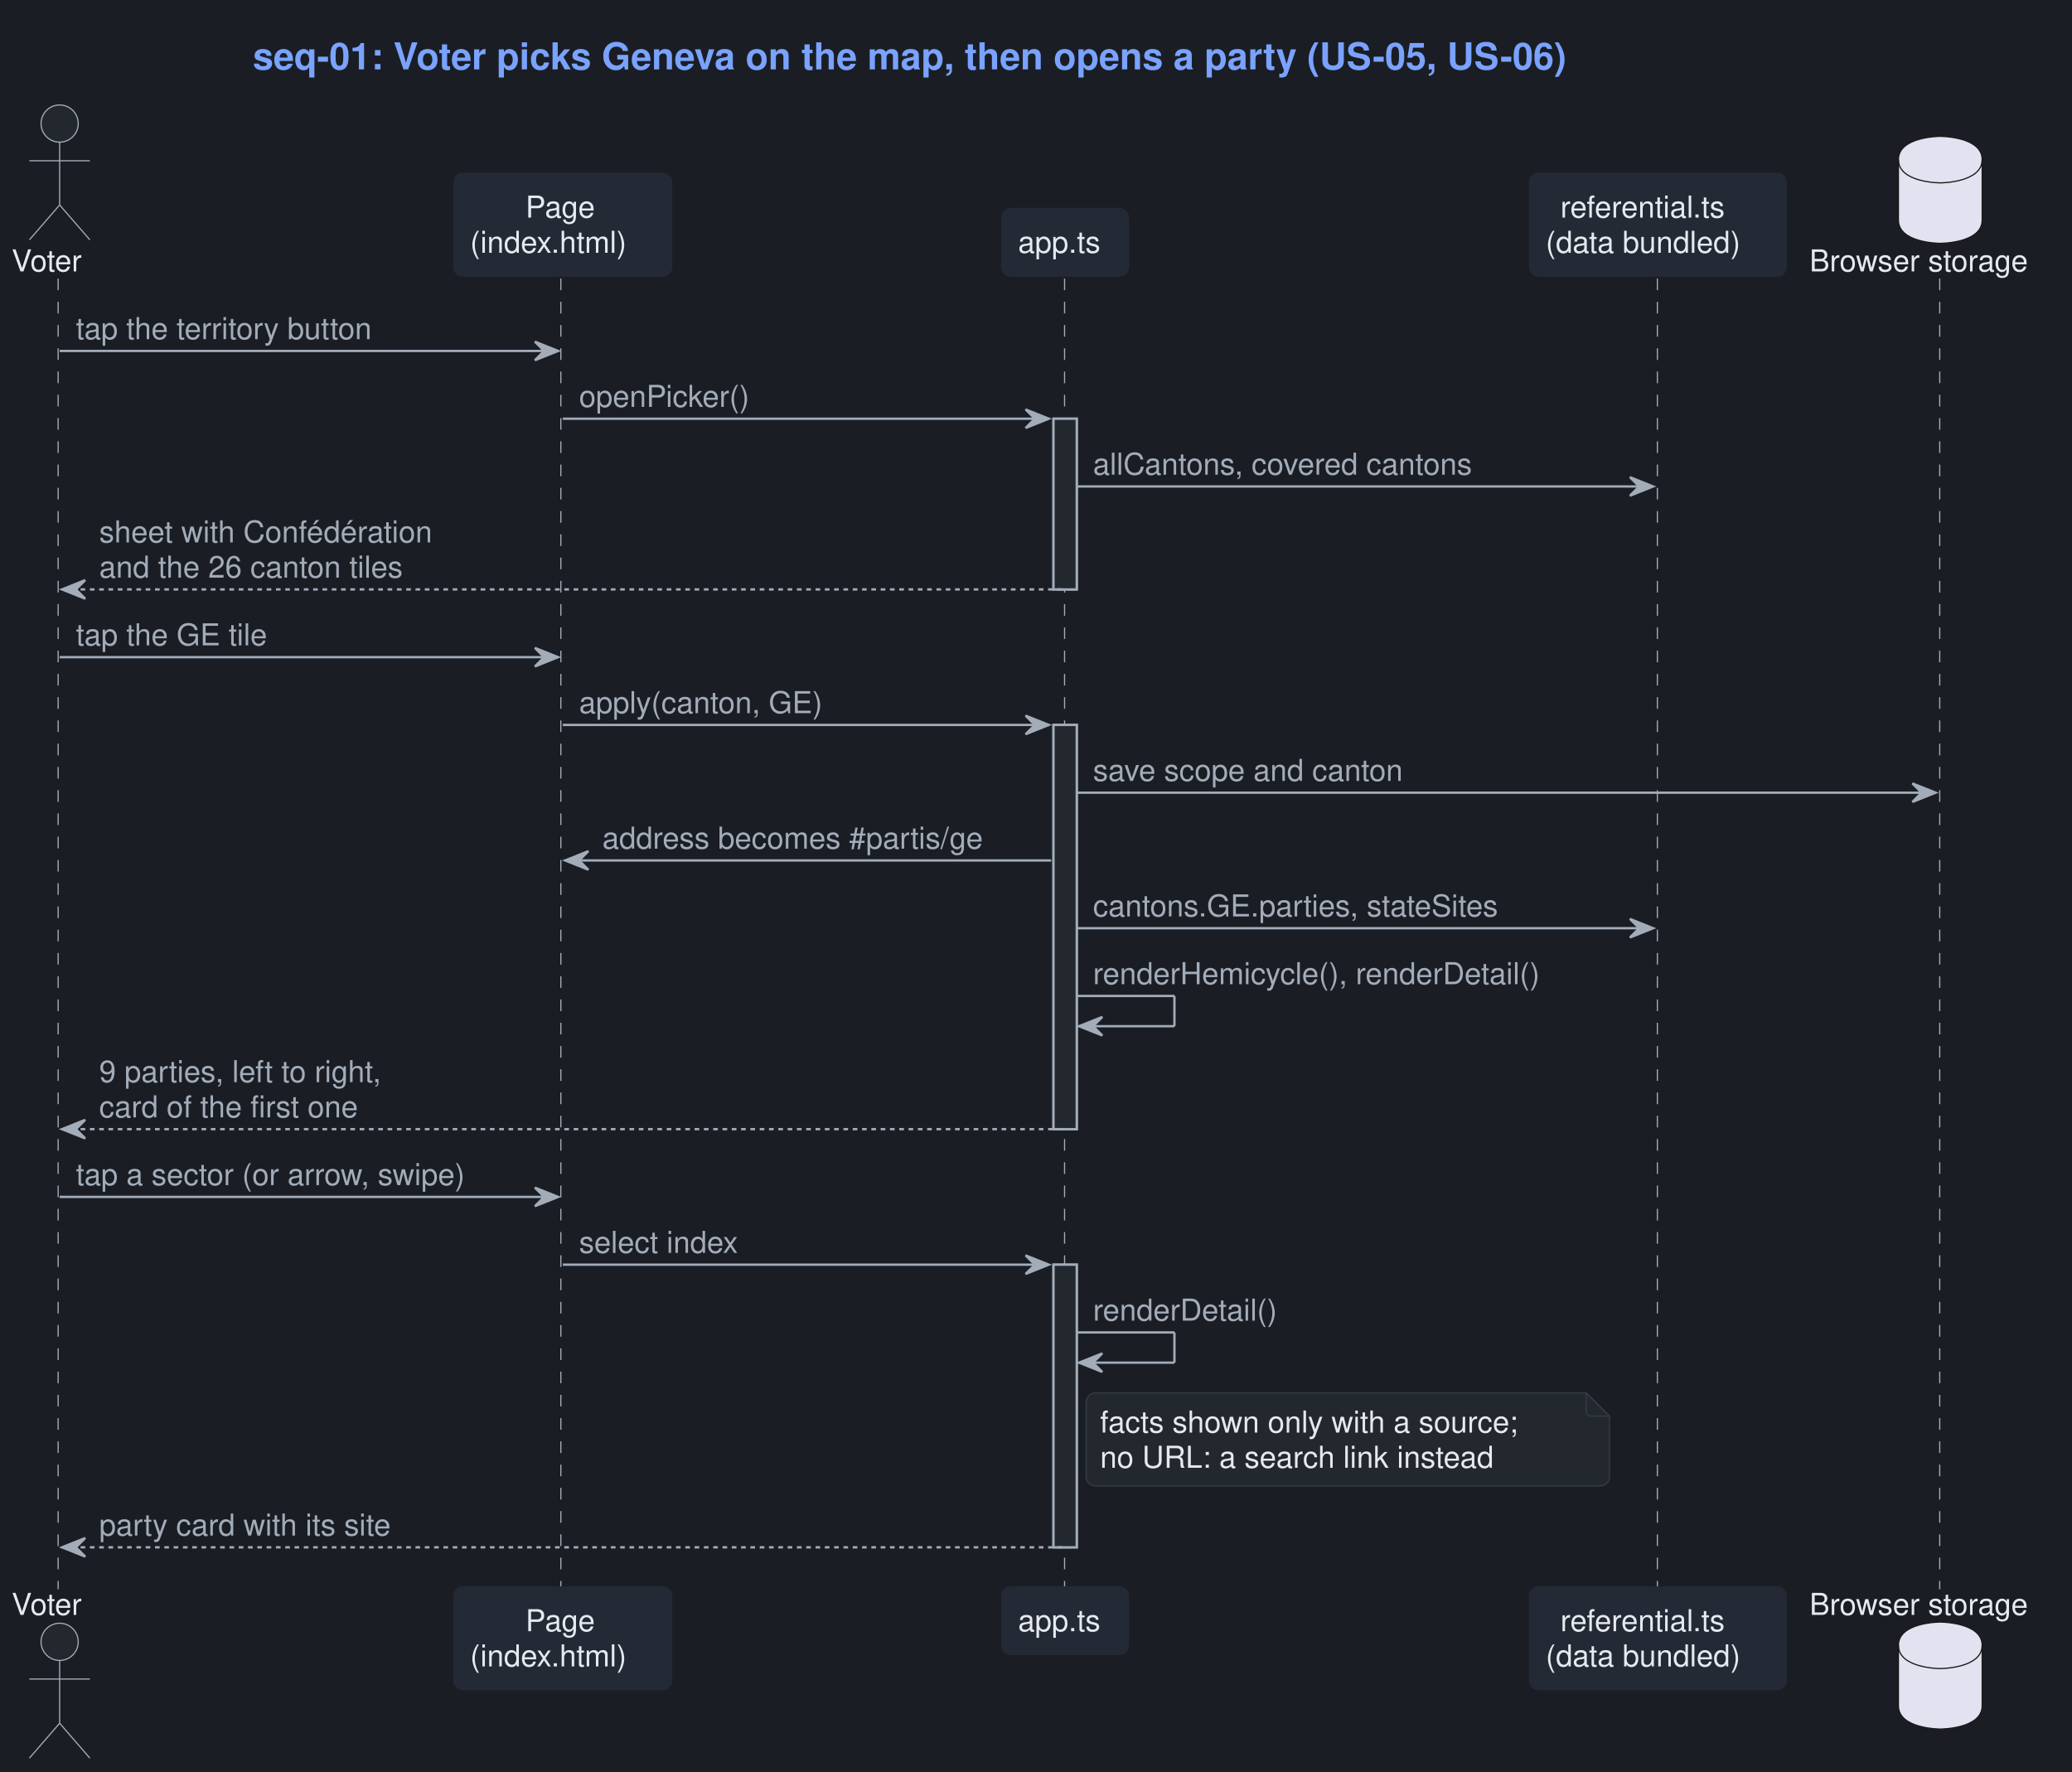
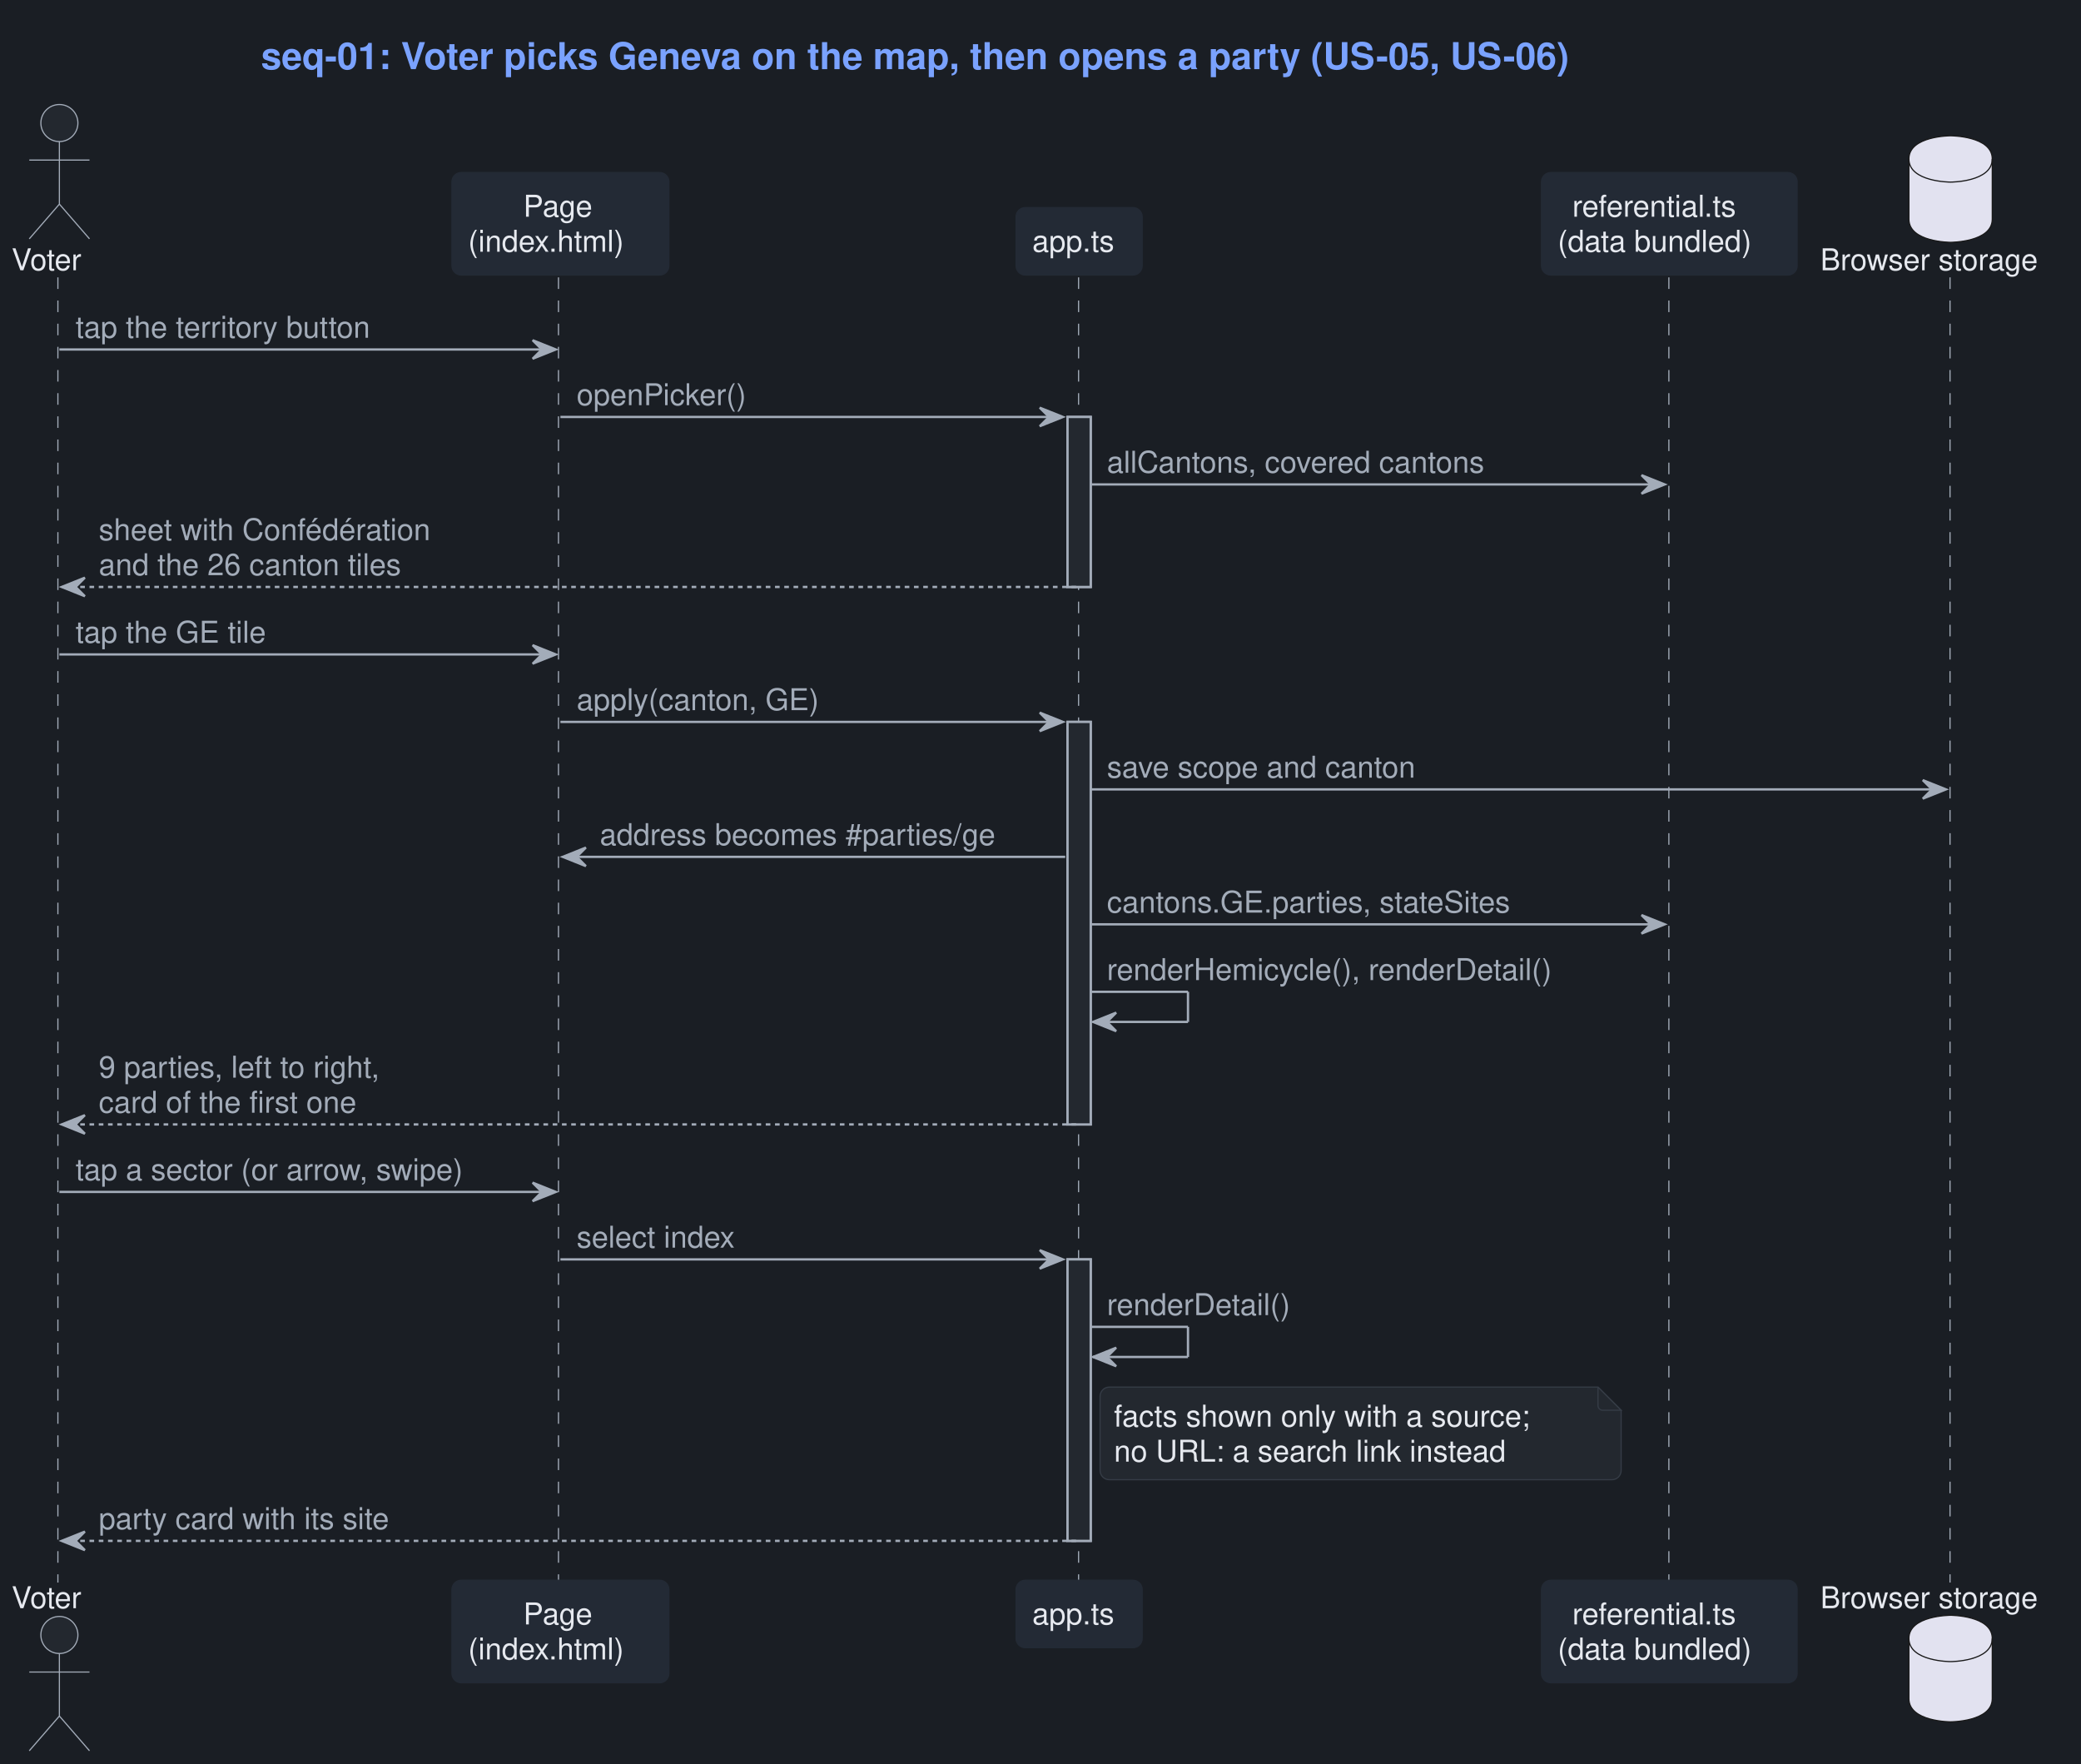
- <svg xmlns="http://www.w3.org/2000/svg" contentStyleType="text/css" data-diagram-type="SEQUENCE" height="1190.625px" preserveAspectRatio="none" style="width:1392px;height:1190px;background:#1A1E24;" version="1.1" viewBox="0 0 1392 1190" width="1392.188px" zoomAndPan="magnify">
+ <svg xmlns="http://www.w3.org/2000/svg" contentStyleType="text/css" data-diagram-type="SEQUENCE" height="1190.625px" preserveAspectRatio="none" style="width:1404px;height:1190px;background:#1A1E24;" version="1.1" viewBox="0 0 1404 1190" width="1404.688px" zoomAndPan="magnify">
  <defs />
  <g>
-     <rect fill="#1A1E24" height="1190.625" style="stroke:none;stroke-width:1.562;" width="1392.188" x="0" y="0" />
-     <text fill="#7AA2FF" font-family="'Helvetica'" font-size="25" font-weight="bold" lengthAdjust="spacing" textLength="1057.983" x="169.829" y="46.643">seq-01: Voter picks Geneva on the map, then opens a party (US-05, US-06)</text>
+     <rect fill="#1A1E24" height="1190.625" style="stroke:none;stroke-width:1.562;" width="1404.688" x="0" y="0" />
+     <text fill="#7AA2FF" font-family="'Helvetica'" font-size="25" font-weight="bold" lengthAdjust="spacing" textLength="1057.983" x="176.078" y="46.643">seq-01: Voter picks Geneva on the map, then opens a party (US-05, US-06)</text>
    <g>
-       <rect fill="#23282F" height="114.685" style="stroke:#A3ACB9;stroke-width:1.562;" width="15.625" x="707.75" y="281.287" />
+       <rect fill="#23282F" height="114.685" style="stroke:#A3ACB9;stroke-width:1.562;" width="15.625" x="720.247" y="281.287" />
    </g>
    <g>
-       <rect fill="#23282F" height="271.558" style="stroke:#A3ACB9;stroke-width:1.562;" width="15.625" x="707.75" y="487.012" />
+       <rect fill="#23282F" height="271.558" style="stroke:#A3ACB9;stroke-width:1.562;" width="15.625" x="720.247" y="487.012" />
    </g>
    <g>
-       <rect fill="#23282F" height="189.893" style="stroke:#A3ACB9;stroke-width:1.562;" width="15.625" x="707.75" y="849.609" />
+       <rect fill="#23282F" height="189.893" style="stroke:#A3ACB9;stroke-width:1.562;" width="15.625" x="720.247" y="849.609" />
    </g>
    <g class="participant-lifeline" data-entity-uid="part1" data-qualified-name="voter" id="part1-lifeline">
      <g>
        <rect fill="#000000" fill-opacity="0" height="880.505" width="12.5" x="33.818" y="187.122" />
        <line style="stroke:#A3ACB9;stroke-width:0.781;stroke-dasharray:7.812,7.812;" x1="39.062" x2="39.062" y1="187.122" y2="1067.627" />
      </g>
    </g>
    <g class="participant-lifeline" data-entity-uid="part2" data-qualified-name="page" id="part2-lifeline">
      <g>
        <rect fill="#000000" fill-opacity="0" height="880.505" width="12.5" x="371.849" y="187.122" />
        <line style="stroke:#A3ACB9;stroke-width:0.781;stroke-dasharray:7.812,7.812;" x1="376.785" x2="376.785" y1="187.122" y2="1067.627" />
      </g>
    </g>
    <g class="participant-lifeline" data-entity-uid="part3" data-qualified-name="app" id="part3-lifeline">
      <g>
-         <rect fill="#000000" fill-opacity="0" height="880.505" width="12.5" x="709.313" y="187.122" />
-         <line style="stroke:#A3ACB9;stroke-width:0.781;stroke-dasharray:7.812,7.812;" x1="715.194" x2="715.194" y1="187.122" y2="1067.627" />
+         <rect fill="#000000" fill-opacity="0" height="880.505" width="12.5" x="721.81" y="187.122" />
+         <line style="stroke:#A3ACB9;stroke-width:0.781;stroke-dasharray:7.812,7.812;" x1="727.691" x2="727.691" y1="187.122" y2="1067.627" />
      </g>
    </g>
    <g class="participant-lifeline" data-entity-uid="part4" data-qualified-name="ref" id="part4-lifeline">
      <g>
-         <rect fill="#000000" fill-opacity="0" height="880.505" width="12.5" x="1107.512" y="187.122" />
-         <line style="stroke:#A3ACB9;stroke-width:0.781;stroke-dasharray:7.812,7.812;" x1="1113.448" x2="1113.448" y1="187.122" y2="1067.627" />
+         <rect fill="#000000" fill-opacity="0" height="880.505" width="12.5" x="1120.009" y="187.122" />
+         <line style="stroke:#A3ACB9;stroke-width:0.781;stroke-dasharray:7.812,7.812;" x1="1125.945" x2="1125.945" y1="187.122" y2="1067.627" />
      </g>
    </g>
    <g class="participant-lifeline" data-entity-uid="part5" data-qualified-name="store" id="part5-lifeline">
      <g>
-         <rect fill="#000000" fill-opacity="0" height="880.505" width="12.5" x="1297.265" y="187.122" />
-         <line style="stroke:#A3ACB9;stroke-width:0.781;stroke-dasharray:7.812,7.812;" x1="1303.139" x2="1303.139" y1="187.122" y2="1067.627" />
+         <rect fill="#000000" fill-opacity="0" height="880.505" width="12.5" x="1309.762" y="187.122" />
+         <line style="stroke:#A3ACB9;stroke-width:0.781;stroke-dasharray:7.812,7.812;" x1="1315.636" x2="1315.636" y1="187.122" y2="1067.627" />
      </g>
    </g>
    <g class="participant participant-head" data-entity-uid="part1" data-qualified-name="voter" id="part1-head">
      <text fill="#E6E9EF" font-family="'Helvetica'" font-size="20.312" lengthAdjust="spacing" textLength="55.135" x="7.812" y="182.331">Voter</text>
      <ellipse cx="40.068" cy="83.008" fill="#23282F" rx="12.5" ry="12.5" style="stroke:#A3ACB9;stroke-width:0.781;" />
      <path d="M40.068,95.508 L40.068,137.695 M19.755,108.008 L60.38,108.008 M40.068,137.695 L19.755,161.133 M40.068,137.695 L60.38,161.133" fill="none" style="stroke:#A3ACB9;stroke-width:0.781;" />
    </g>
    <g class="participant participant-tail" data-entity-uid="part1" data-qualified-name="voter" id="part1-tail">
      <text fill="#E6E9EF" font-family="'Helvetica'" font-size="20.312" lengthAdjust="spacing" textLength="55.135" x="7.812" y="1084.919">Voter</text>
      <ellipse cx="40.068" cy="1102.991" fill="#23282F" rx="12.5" ry="12.5" style="stroke:#A3ACB9;stroke-width:0.781;" />
      <path d="M40.068,1115.491 L40.068,1157.678 M19.755,1127.991 L60.38,1127.991 M40.068,1157.678 L19.755,1181.116 M40.068,1157.678 L60.38,1181.116" fill="none" style="stroke:#A3ACB9;stroke-width:0.781;" />
    </g>
    <g class="participant participant-head" data-entity-uid="part2" data-qualified-name="page" id="part2-head">
      <rect fill="#232A35" height="69.165" rx="6.25" ry="6.25" style="stroke:#232A35;stroke-width:0.781;" width="146.378" x="304.91" y="116.394" />
      <text fill="#E6E9EF" font-family="'Helvetica'" font-size="20.312" lengthAdjust="spacing" textLength="50.087" x="353.056" y="146.186">Page</text>
      <text fill="#E6E9EF" font-family="'Helvetica'" font-size="20.312" lengthAdjust="spacing" textLength="124.503" x="315.848" y="169.831">(index.html)</text>
    </g>
    <g class="participant participant-tail" data-entity-uid="part2" data-qualified-name="page" id="part2-tail">
      <rect fill="#232A35" height="69.165" rx="6.25" ry="6.25" style="stroke:#232A35;stroke-width:0.781;" width="146.378" x="304.91" y="1066.064" />
      <text fill="#E6E9EF" font-family="'Helvetica'" font-size="20.312" lengthAdjust="spacing" textLength="50.087" x="353.056" y="1095.857">Page</text>
      <text fill="#E6E9EF" font-family="'Helvetica'" font-size="20.312" lengthAdjust="spacing" textLength="124.503" x="315.848" y="1119.502">(index.html)</text>
    </g>
    <g class="participant participant-head" data-entity-uid="part3" data-qualified-name="app" id="part3-head">
-       <rect fill="#232A35" height="45.52" rx="6.25" ry="6.25" style="stroke:#232A35;stroke-width:0.781;" width="85.114" x="673.006" y="140.039" />
-       <text fill="#E6E9EF" font-family="'Helvetica'" font-size="20.312" lengthAdjust="spacing" textLength="63.239" x="683.944" y="169.831">app.ts</text>
+       <rect fill="#232A35" height="45.52" rx="6.25" ry="6.25" style="stroke:#232A35;stroke-width:0.781;" width="85.114" x="685.503" y="140.039" />
+       <text fill="#E6E9EF" font-family="'Helvetica'" font-size="20.312" lengthAdjust="spacing" textLength="63.239" x="696.441" y="169.831">app.ts</text>
    </g>
    <g class="participant participant-tail" data-entity-uid="part3" data-qualified-name="app" id="part3-tail">
-       <rect fill="#232A35" height="45.52" rx="6.25" ry="6.25" style="stroke:#232A35;stroke-width:0.781;" width="85.114" x="673.006" y="1066.064" />
-       <text fill="#E6E9EF" font-family="'Helvetica'" font-size="20.312" lengthAdjust="spacing" textLength="63.239" x="683.944" y="1095.857">app.ts</text>
+       <rect fill="#232A35" height="45.52" rx="6.25" ry="6.25" style="stroke:#232A35;stroke-width:0.781;" width="85.114" x="685.503" y="1066.064" />
+       <text fill="#E6E9EF" font-family="'Helvetica'" font-size="20.312" lengthAdjust="spacing" textLength="63.239" x="696.441" y="1095.857">app.ts</text>
    </g>
    <g class="participant participant-head" data-entity-uid="part4" data-qualified-name="ref" id="part4-head">
-       <rect fill="#232A35" height="69.165" rx="6.25" ry="6.25" style="stroke:#232A35;stroke-width:0.781;" width="172.503" x="1027.511" y="116.394" />
-       <text fill="#E6E9EF" font-family="'Helvetica'" font-size="20.312" lengthAdjust="spacing" textLength="130.92" x="1048.302" y="146.186">referential.ts</text>
-       <text fill="#E6E9EF" font-family="'Helvetica'" font-size="20.312" lengthAdjust="spacing" textLength="150.628" x="1038.448" y="169.831">(data bundled)</text>
+       <rect fill="#232A35" height="69.165" rx="6.25" ry="6.25" style="stroke:#232A35;stroke-width:0.781;" width="172.503" x="1040.008" y="116.394" />
+       <text fill="#E6E9EF" font-family="'Helvetica'" font-size="20.312" lengthAdjust="spacing" textLength="130.92" x="1060.799" y="146.186">referential.ts</text>
+       <text fill="#E6E9EF" font-family="'Helvetica'" font-size="20.312" lengthAdjust="spacing" textLength="150.628" x="1050.945" y="169.831">(data bundled)</text>
    </g>
    <g class="participant participant-tail" data-entity-uid="part4" data-qualified-name="ref" id="part4-tail">
-       <rect fill="#232A35" height="69.165" rx="6.25" ry="6.25" style="stroke:#232A35;stroke-width:0.781;" width="172.503" x="1027.511" y="1066.064" />
-       <text fill="#E6E9EF" font-family="'Helvetica'" font-size="20.312" lengthAdjust="spacing" textLength="130.92" x="1048.302" y="1095.857">referential.ts</text>
-       <text fill="#E6E9EF" font-family="'Helvetica'" font-size="20.312" lengthAdjust="spacing" textLength="150.628" x="1038.448" y="1119.502">(data bundled)</text>
+       <rect fill="#232A35" height="69.165" rx="6.25" ry="6.25" style="stroke:#232A35;stroke-width:0.781;" width="172.503" x="1040.008" y="1066.064" />
+       <text fill="#E6E9EF" font-family="'Helvetica'" font-size="20.312" lengthAdjust="spacing" textLength="130.92" x="1060.799" y="1095.857">referential.ts</text>
+       <text fill="#E6E9EF" font-family="'Helvetica'" font-size="20.312" lengthAdjust="spacing" textLength="150.628" x="1050.945" y="1119.502">(data bundled)</text>
    </g>
    <g class="participant participant-head" data-entity-uid="part5" data-qualified-name="store" id="part5-head">
-       <text fill="#E6E9EF" font-family="'Helvetica'" font-size="20.312" lengthAdjust="spacing" textLength="166.378" x="1215.639" y="182.331">Browser storage</text>
-       <path d="M1275.39,107.227 C1275.39,91.602 1303.515,91.602 1303.515,91.602 C1303.515,91.602 1331.64,91.602 1331.64,107.227 L1331.64,147.852 C1331.64,163.477 1303.515,163.477 1303.515,163.477 C1303.515,163.477 1275.39,163.477 1275.39,147.852 L1275.39,107.227" fill="#E2E2F0" style="stroke:#181818;stroke-width:0.781;" />
-       <path d="M1275.39,107.227 C1275.39,122.852 1303.515,122.852 1303.515,122.852 C1303.515,122.852 1331.64,122.852 1331.64,107.227" fill="none" style="stroke:#181818;stroke-width:0.781;" />
+       <text fill="#E6E9EF" font-family="'Helvetica'" font-size="20.312" lengthAdjust="spacing" textLength="166.378" x="1228.136" y="182.331">Browser storage</text>
+       <path d="M1287.887,107.227 C1287.887,91.602 1316.012,91.602 1316.012,91.602 C1316.012,91.602 1344.137,91.602 1344.137,107.227 L1344.137,147.852 C1344.137,163.477 1316.012,163.477 1316.012,163.477 C1316.012,163.477 1287.887,163.477 1287.887,147.852 L1287.887,107.227" fill="#E2E2F0" style="stroke:#181818;stroke-width:0.781;" />
+       <path d="M1287.887,107.227 C1287.887,122.852 1316.012,122.852 1316.012,122.852 C1316.012,122.852 1344.137,122.852 1344.137,107.227" fill="none" style="stroke:#181818;stroke-width:0.781;" />
    </g>
    <g class="participant participant-tail" data-entity-uid="part5" data-qualified-name="store" id="part5-tail">
-       <text fill="#E6E9EF" font-family="'Helvetica'" font-size="20.312" lengthAdjust="spacing" textLength="166.378" x="1215.639" y="1084.919">Browser storage</text>
-       <path d="M1275.39,1105.334 C1275.39,1089.709 1303.515,1089.709 1303.515,1089.709 C1303.515,1089.709 1331.64,1089.709 1331.64,1105.334 L1331.64,1145.959 C1331.64,1161.584 1303.515,1161.584 1303.515,1161.584 C1303.515,1161.584 1275.39,1161.584 1275.39,1145.959 L1275.39,1105.334" fill="#E2E2F0" style="stroke:#181818;stroke-width:0.781;" />
-       <path d="M1275.39,1105.334 C1275.39,1120.959 1303.515,1120.959 1303.515,1120.959 C1303.515,1120.959 1331.64,1120.959 1331.64,1105.334" fill="none" style="stroke:#181818;stroke-width:0.781;" />
+       <text fill="#E6E9EF" font-family="'Helvetica'" font-size="20.312" lengthAdjust="spacing" textLength="166.378" x="1228.136" y="1084.919">Browser storage</text>
+       <path d="M1287.887,1105.334 C1287.887,1089.709 1316.012,1089.709 1316.012,1089.709 C1316.012,1089.709 1344.137,1089.709 1344.137,1105.334 L1344.137,1145.959 C1344.137,1161.584 1316.012,1161.584 1316.012,1161.584 C1316.012,1161.584 1287.887,1161.584 1287.887,1145.959 L1287.887,1105.334" fill="#E2E2F0" style="stroke:#181818;stroke-width:0.781;" />
+       <path d="M1287.887,1105.334 C1287.887,1120.959 1316.012,1120.959 1316.012,1120.959 C1316.012,1120.959 1344.137,1120.959 1344.137,1105.334" fill="none" style="stroke:#181818;stroke-width:0.781;" />
    </g>
    <g>
-       <rect fill="#23282F" height="114.685" style="stroke:#A3ACB9;stroke-width:1.562;" width="15.625" x="707.75" y="281.287" />
+       <rect fill="#23282F" height="114.685" style="stroke:#A3ACB9;stroke-width:1.562;" width="15.625" x="720.247" y="281.287" />
    </g>
    <g>
-       <rect fill="#23282F" height="271.558" style="stroke:#A3ACB9;stroke-width:1.562;" width="15.625" x="707.75" y="487.012" />
+       <rect fill="#23282F" height="271.558" style="stroke:#A3ACB9;stroke-width:1.562;" width="15.625" x="720.247" y="487.012" />
    </g>
    <g>
-       <rect fill="#23282F" height="189.893" style="stroke:#A3ACB9;stroke-width:1.562;" width="15.625" x="707.75" y="849.609" />
+       <rect fill="#23282F" height="189.893" style="stroke:#A3ACB9;stroke-width:1.562;" width="15.625" x="720.247" y="849.609" />
    </g>
    <g class="message" data-entity-1="part1" data-entity-2="part2" id="msg1">
      <polygon fill="#A3ACB9" points="359.349,229.517,374.974,235.767,359.349,242.017,365.599,235.767" style="stroke:#A3ACB9;stroke-width:1.562;" />
      <line style="stroke:#A3ACB9;stroke-width:1.562;" x1="40.068" x2="368.724" y1="235.767" y2="235.767" />
      <text fill="#A3ACB9" font-family="'Helvetica'" font-size="20.312" lengthAdjust="spacing" textLength="236.579" x="51.005" y="227.851">tap the territory button</text>
    </g>
    <g class="message" data-entity-1="part2" data-entity-2="part3" id="msg2">
-       <polygon fill="#A3ACB9" points="689,275.037,704.625,281.287,689,287.537,695.25,281.287" style="stroke:#A3ACB9;stroke-width:1.562;" />
-       <line style="stroke:#A3ACB9;stroke-width:1.562;" x1="378.099" x2="698.375" y1="281.287" y2="281.287" />
+       <polygon fill="#A3ACB9" points="701.497,275.037,717.122,281.287,701.497,287.537,707.747,281.287" style="stroke:#A3ACB9;stroke-width:1.562;" />
+       <line style="stroke:#A3ACB9;stroke-width:1.562;" x1="378.099" x2="710.872" y1="281.287" y2="281.287" />
      <text fill="#A3ACB9" font-family="'Helvetica'" font-size="20.312" lengthAdjust="spacing" textLength="128.213" x="389.037" y="273.371">openPicker()</text>
    </g>
    <g class="message" data-entity-1="part3" data-entity-2="part4" id="msg3">
-       <polygon fill="#A3ACB9" points="1095.012,320.557,1110.637,326.807,1095.012,333.057,1101.262,326.807" style="stroke:#A3ACB9;stroke-width:1.562;" />
-       <line style="stroke:#A3ACB9;stroke-width:1.562;" x1="723.375" x2="1104.387" y1="326.807" y2="326.807" />
-       <text fill="#A3ACB9" font-family="'Helvetica'" font-size="20.312" lengthAdjust="spacing" textLength="288.65" x="734.313" y="318.891">allCantons, covered cantons</text>
+       <polygon fill="#A3ACB9" points="1107.509,320.557,1123.134,326.807,1107.509,333.057,1113.759,326.807" style="stroke:#A3ACB9;stroke-width:1.562;" />
+       <line style="stroke:#A3ACB9;stroke-width:1.562;" x1="735.872" x2="1116.884" y1="326.807" y2="326.807" />
+       <text fill="#A3ACB9" font-family="'Helvetica'" font-size="20.312" lengthAdjust="spacing" textLength="288.65" x="746.81" y="318.891">allCantons, covered cantons</text>
    </g>
    <g class="message" data-entity-1="part3" data-entity-2="part1" id="msg4">
      <polygon fill="#A3ACB9" points="57.255,389.722,41.63,395.972,57.255,402.222,51.005,395.972" style="stroke:#A3ACB9;stroke-width:1.562;" />
-       <line style="stroke:#A3ACB9;stroke-width:1.562;stroke-dasharray:3.125,3.125;" x1="47.88" x2="714" y1="395.972" y2="395.972" />
+       <line style="stroke:#A3ACB9;stroke-width:1.562;stroke-dasharray:3.125,3.125;" x1="47.88" x2="726.497" y1="395.972" y2="395.972" />
      <text fill="#A3ACB9" font-family="'Helvetica'" font-size="20.312" lengthAdjust="spacing" textLength="256.654" x="66.63" y="364.411">sheet with Confédération</text>
      <text fill="#A3ACB9" font-family="'Helvetica'" font-size="20.312" lengthAdjust="spacing" textLength="235.31" x="66.63" y="388.056">and the 26 canton tiles</text>
    </g>
    <g class="message" data-entity-1="part1" data-entity-2="part2" id="msg5">
      <polygon fill="#A3ACB9" points="359.349,435.242,374.974,441.492,359.349,447.742,365.599,441.492" style="stroke:#A3ACB9;stroke-width:1.562;" />
      <line style="stroke:#A3ACB9;stroke-width:1.562;" x1="40.068" x2="368.724" y1="441.492" y2="441.492" />
      <text fill="#A3ACB9" font-family="'Helvetica'" font-size="20.312" lengthAdjust="spacing" textLength="146.333" x="51.005" y="433.576">tap the GE tile</text>
    </g>
    <g class="message" data-entity-1="part2" data-entity-2="part3" id="msg6">
-       <polygon fill="#A3ACB9" points="689,480.762,704.625,487.012,689,493.262,695.25,487.012" style="stroke:#A3ACB9;stroke-width:1.562;" />
-       <line style="stroke:#A3ACB9;stroke-width:1.562;" x1="378.099" x2="698.375" y1="487.012" y2="487.012" />
+       <polygon fill="#A3ACB9" points="701.497,480.762,717.122,487.012,701.497,493.262,707.747,487.012" style="stroke:#A3ACB9;stroke-width:1.562;" />
+       <line style="stroke:#A3ACB9;stroke-width:1.562;" x1="378.099" x2="710.872" y1="487.012" y2="487.012" />
      <text fill="#A3ACB9" font-family="'Helvetica'" font-size="20.312" lengthAdjust="spacing" textLength="182.991" x="389.037" y="479.096">apply(canton, GE)</text>
    </g>
    <g class="message" data-entity-1="part3" data-entity-2="part5" id="msg7">
-       <polygon fill="#A3ACB9" points="1284.765,526.282,1300.39,532.532,1284.765,538.782,1291.015,532.532" style="stroke:#A3ACB9;stroke-width:1.562;" />
-       <line style="stroke:#A3ACB9;stroke-width:1.562;" x1="723.375" x2="1294.14" y1="532.532" y2="532.532" />
-       <text fill="#A3ACB9" font-family="'Helvetica'" font-size="20.312" lengthAdjust="spacing" textLength="234.457" x="734.313" y="524.616">save scope and canton</text>
+       <polygon fill="#A3ACB9" points="1297.262,526.282,1312.887,532.532,1297.262,538.782,1303.512,532.532" style="stroke:#A3ACB9;stroke-width:1.562;" />
+       <line style="stroke:#A3ACB9;stroke-width:1.562;" x1="735.872" x2="1306.637" y1="532.532" y2="532.532" />
+       <text fill="#A3ACB9" font-family="'Helvetica'" font-size="20.312" lengthAdjust="spacing" textLength="234.457" x="746.81" y="524.616">save scope and canton</text>
    </g>
    <g class="message" data-entity-1="part3" data-entity-2="part2" id="msg8">
      <polygon fill="#A3ACB9" points="395.287,571.802,379.662,578.052,395.287,584.302,389.037,578.052" style="stroke:#A3ACB9;stroke-width:1.562;" />
-       <line style="stroke:#A3ACB9;stroke-width:1.562;" x1="385.912" x2="706.188" y1="578.052" y2="578.052" />
-       <text fill="#A3ACB9" font-family="'Helvetica'" font-size="20.312" lengthAdjust="spacing" textLength="292.151" x="404.662" y="570.136">address becomes #partis/ge</text>
+       <line style="stroke:#A3ACB9;stroke-width:1.562;" x1="385.912" x2="718.685" y1="578.052" y2="578.052" />
+       <text fill="#A3ACB9" font-family="'Helvetica'" font-size="20.312" lengthAdjust="spacing" textLength="304.648" x="404.662" y="570.136">address becomes #parties/ge</text>
    </g>
    <g class="message" data-entity-1="part3" data-entity-2="part4" id="msg9">
-       <polygon fill="#A3ACB9" points="1095.012,617.322,1110.637,623.572,1095.012,629.822,1101.262,623.572" style="stroke:#A3ACB9;stroke-width:1.562;" />
-       <line style="stroke:#A3ACB9;stroke-width:1.562;" x1="723.375" x2="1104.387" y1="623.572" y2="623.572" />
-       <text fill="#A3ACB9" font-family="'Helvetica'" font-size="20.312" lengthAdjust="spacing" textLength="306.155" x="734.313" y="615.656">cantons.GE.parties, stateSites</text>
+       <polygon fill="#A3ACB9" points="1107.509,617.322,1123.134,623.572,1107.509,629.822,1113.759,623.572" style="stroke:#A3ACB9;stroke-width:1.562;" />
+       <line style="stroke:#A3ACB9;stroke-width:1.562;" x1="735.872" x2="1116.884" y1="623.572" y2="623.572" />
+       <text fill="#A3ACB9" font-family="'Helvetica'" font-size="20.312" lengthAdjust="spacing" textLength="306.155" x="746.81" y="615.656">cantons.GE.parties, stateSites</text>
    </g>
    <g class="message" data-entity-1="part3" data-entity-2="part3" id="msg10">
-       <line style="stroke:#A3ACB9;stroke-width:1.562;" x1="723.375" x2="789" y1="669.092" y2="669.092" />
-       <line style="stroke:#A3ACB9;stroke-width:1.562;" x1="789" x2="789" y1="669.092" y2="689.404" />
-       <line style="stroke:#A3ACB9;stroke-width:1.562;" x1="724.938" x2="789" y1="689.404" y2="689.404" />
-       <polygon fill="#A3ACB9" points="740.563,683.154,724.938,689.404,740.563,695.654,734.313,689.404" style="stroke:#A3ACB9;stroke-width:1.562;" />
-       <text fill="#A3ACB9" font-family="'Helvetica'" font-size="20.312" lengthAdjust="spacing" textLength="345.075" x="734.313" y="661.176">renderHemicycle(), renderDetail()</text>
+       <line style="stroke:#A3ACB9;stroke-width:1.562;" x1="735.872" x2="801.497" y1="669.092" y2="669.092" />
+       <line style="stroke:#A3ACB9;stroke-width:1.562;" x1="801.497" x2="801.497" y1="669.092" y2="689.404" />
+       <line style="stroke:#A3ACB9;stroke-width:1.562;" x1="737.435" x2="801.497" y1="689.404" y2="689.404" />
+       <polygon fill="#A3ACB9" points="753.06,683.154,737.435,689.404,753.06,695.654,746.81,689.404" style="stroke:#A3ACB9;stroke-width:1.562;" />
+       <text fill="#A3ACB9" font-family="'Helvetica'" font-size="20.312" lengthAdjust="spacing" textLength="345.075" x="746.81" y="661.176">renderHemicycle(), renderDetail()</text>
    </g>
    <g class="message" data-entity-1="part3" data-entity-2="part1" id="msg11">
      <polygon fill="#A3ACB9" points="57.255,752.319,41.63,758.569,57.255,764.819,51.005,758.569" style="stroke:#A3ACB9;stroke-width:1.562;" />
-       <line style="stroke:#A3ACB9;stroke-width:1.562;stroke-dasharray:3.125,3.125;" x1="47.88" x2="714" y1="758.569" y2="758.569" />
+       <line style="stroke:#A3ACB9;stroke-width:1.562;stroke-dasharray:3.125,3.125;" x1="47.88" x2="726.497" y1="758.569" y2="758.569" />
      <text fill="#A3ACB9" font-family="'Helvetica'" font-size="20.312" lengthAdjust="spacing" textLength="223.418" x="66.63" y="727.009">9 parties, left to right,</text>
      <text fill="#A3ACB9" font-family="'Helvetica'" font-size="20.312" lengthAdjust="spacing" textLength="201.092" x="66.63" y="750.654">card of the first one</text>
    </g>
    <g class="message" data-entity-1="part1" data-entity-2="part2" id="msg12">
      <polygon fill="#A3ACB9" points="359.349,797.839,374.974,804.089,359.349,810.339,365.599,804.089" style="stroke:#A3ACB9;stroke-width:1.562;" />
      <line style="stroke:#A3ACB9;stroke-width:1.562;" x1="40.068" x2="368.724" y1="804.089" y2="804.089" />
      <text fill="#A3ACB9" font-family="'Helvetica'" font-size="20.312" lengthAdjust="spacing" textLength="300.532" x="51.005" y="796.174">tap a sector (or arrow, swipe)</text>
    </g>
    <g class="message" data-entity-1="part2" data-entity-2="part3" id="msg13">
-       <polygon fill="#A3ACB9" points="689,843.359,704.625,849.609,689,855.859,695.25,849.609" style="stroke:#A3ACB9;stroke-width:1.562;" />
-       <line style="stroke:#A3ACB9;stroke-width:1.562;" x1="378.099" x2="698.375" y1="849.609" y2="849.609" />
+       <polygon fill="#A3ACB9" points="701.497,843.359,717.122,849.609,701.497,855.859,707.747,849.609" style="stroke:#A3ACB9;stroke-width:1.562;" />
+       <line style="stroke:#A3ACB9;stroke-width:1.562;" x1="378.099" x2="710.872" y1="849.609" y2="849.609" />
      <text fill="#A3ACB9" font-family="'Helvetica'" font-size="20.312" lengthAdjust="spacing" textLength="122.738" x="389.037" y="841.694">select index</text>
    </g>
    <g class="message" data-entity-1="part3" data-entity-2="part3" id="msg14">
-       <line style="stroke:#A3ACB9;stroke-width:1.562;" x1="723.375" x2="789" y1="895.129" y2="895.129" />
-       <line style="stroke:#A3ACB9;stroke-width:1.562;" x1="789" x2="789" y1="895.129" y2="915.442" />
-       <line style="stroke:#A3ACB9;stroke-width:1.562;" x1="724.938" x2="789" y1="915.442" y2="915.442" />
-       <polygon fill="#A3ACB9" points="740.563,909.192,724.938,915.442,740.563,921.692,734.313,915.442" style="stroke:#A3ACB9;stroke-width:1.562;" />
-       <text fill="#A3ACB9" font-family="'Helvetica'" font-size="20.312" lengthAdjust="spacing" textLength="143.15" x="734.313" y="887.214">renderDetail()</text>
+       <line style="stroke:#A3ACB9;stroke-width:1.562;" x1="735.872" x2="801.497" y1="895.129" y2="895.129" />
+       <line style="stroke:#A3ACB9;stroke-width:1.562;" x1="801.497" x2="801.497" y1="895.129" y2="915.442" />
+       <line style="stroke:#A3ACB9;stroke-width:1.562;" x1="737.435" x2="801.497" y1="915.442" y2="915.442" />
+       <polygon fill="#A3ACB9" points="753.06,909.192,737.435,915.442,753.06,921.692,746.81,915.442" style="stroke:#A3ACB9;stroke-width:1.562;" />
+       <text fill="#A3ACB9" font-family="'Helvetica'" font-size="20.312" lengthAdjust="spacing" textLength="143.15" x="746.81" y="887.214">renderDetail()</text>
    </g>
-     <path d="M729.688,942.004 L729.688,992.004 A6.25,6.25 0 0 0 735.938,998.254 L1075,998.254 A6.25,6.25 0 0 0 1081.25,992.004 L1081.25,951.379 L1065.625,935.754 L735.938,935.754 A6.25,6.25 0 0 0 729.688,942.004" fill="#23282F" style="stroke:#353C46;stroke-width:0.781;" />
-     <path d="M1065.625,935.754 L1065.625,948.254 A3.125,3.125 0 0 0 1068.75,951.379 L1081.25,951.379 L1065.625,935.754" fill="#23282F" style="stroke:#353C46;stroke-width:0.781;" />
-     <text fill="#E6E9EF" font-family="'Helvetica'" font-size="20.312" lengthAdjust="spacing" textLength="320.219" x="739.062" y="962.421">facts shown only with a source;</text>
-     <text fill="#E6E9EF" font-family="'Helvetica'" font-size="20.312" lengthAdjust="spacing" textLength="295.92" x="739.062" y="986.066">no URL: a search link instead</text>
+     <path d="M742.188,942.004 L742.188,992.004 A6.25,6.25 0 0 0 748.438,998.254 L1087.5,998.254 A6.25,6.25 0 0 0 1093.75,992.004 L1093.75,951.379 L1078.125,935.754 L748.438,935.754 A6.25,6.25 0 0 0 742.188,942.004" fill="#23282F" style="stroke:#353C46;stroke-width:0.781;" />
+     <path d="M1078.125,935.754 L1078.125,948.254 A3.125,3.125 0 0 0 1081.25,951.379 L1093.75,951.379 L1078.125,935.754" fill="#23282F" style="stroke:#353C46;stroke-width:0.781;" />
+     <text fill="#E6E9EF" font-family="'Helvetica'" font-size="20.312" lengthAdjust="spacing" textLength="320.219" x="751.562" y="962.421">facts shown only with a source;</text>
+     <text fill="#E6E9EF" font-family="'Helvetica'" font-size="20.312" lengthAdjust="spacing" textLength="295.92" x="751.562" y="986.066">no URL: a search link instead</text>
    <g class="message" data-entity-1="part3" data-entity-2="part1" id="msg15">
      <polygon fill="#A3ACB9" points="57.255,1033.252,41.63,1039.502,57.255,1045.752,51.005,1039.502" style="stroke:#A3ACB9;stroke-width:1.562;" />
-       <line style="stroke:#A3ACB9;stroke-width:1.562;stroke-dasharray:3.125,3.125;" x1="47.88" x2="714" y1="1039.502" y2="1039.502" />
+       <line style="stroke:#A3ACB9;stroke-width:1.562;stroke-dasharray:3.125,3.125;" x1="47.88" x2="726.497" y1="1039.502" y2="1039.502" />
      <text fill="#A3ACB9" font-family="'Helvetica'" font-size="20.312" lengthAdjust="spacing" textLength="228.337" x="66.63" y="1031.586">party card with its site</text>
    </g>
  </g>
</svg>
